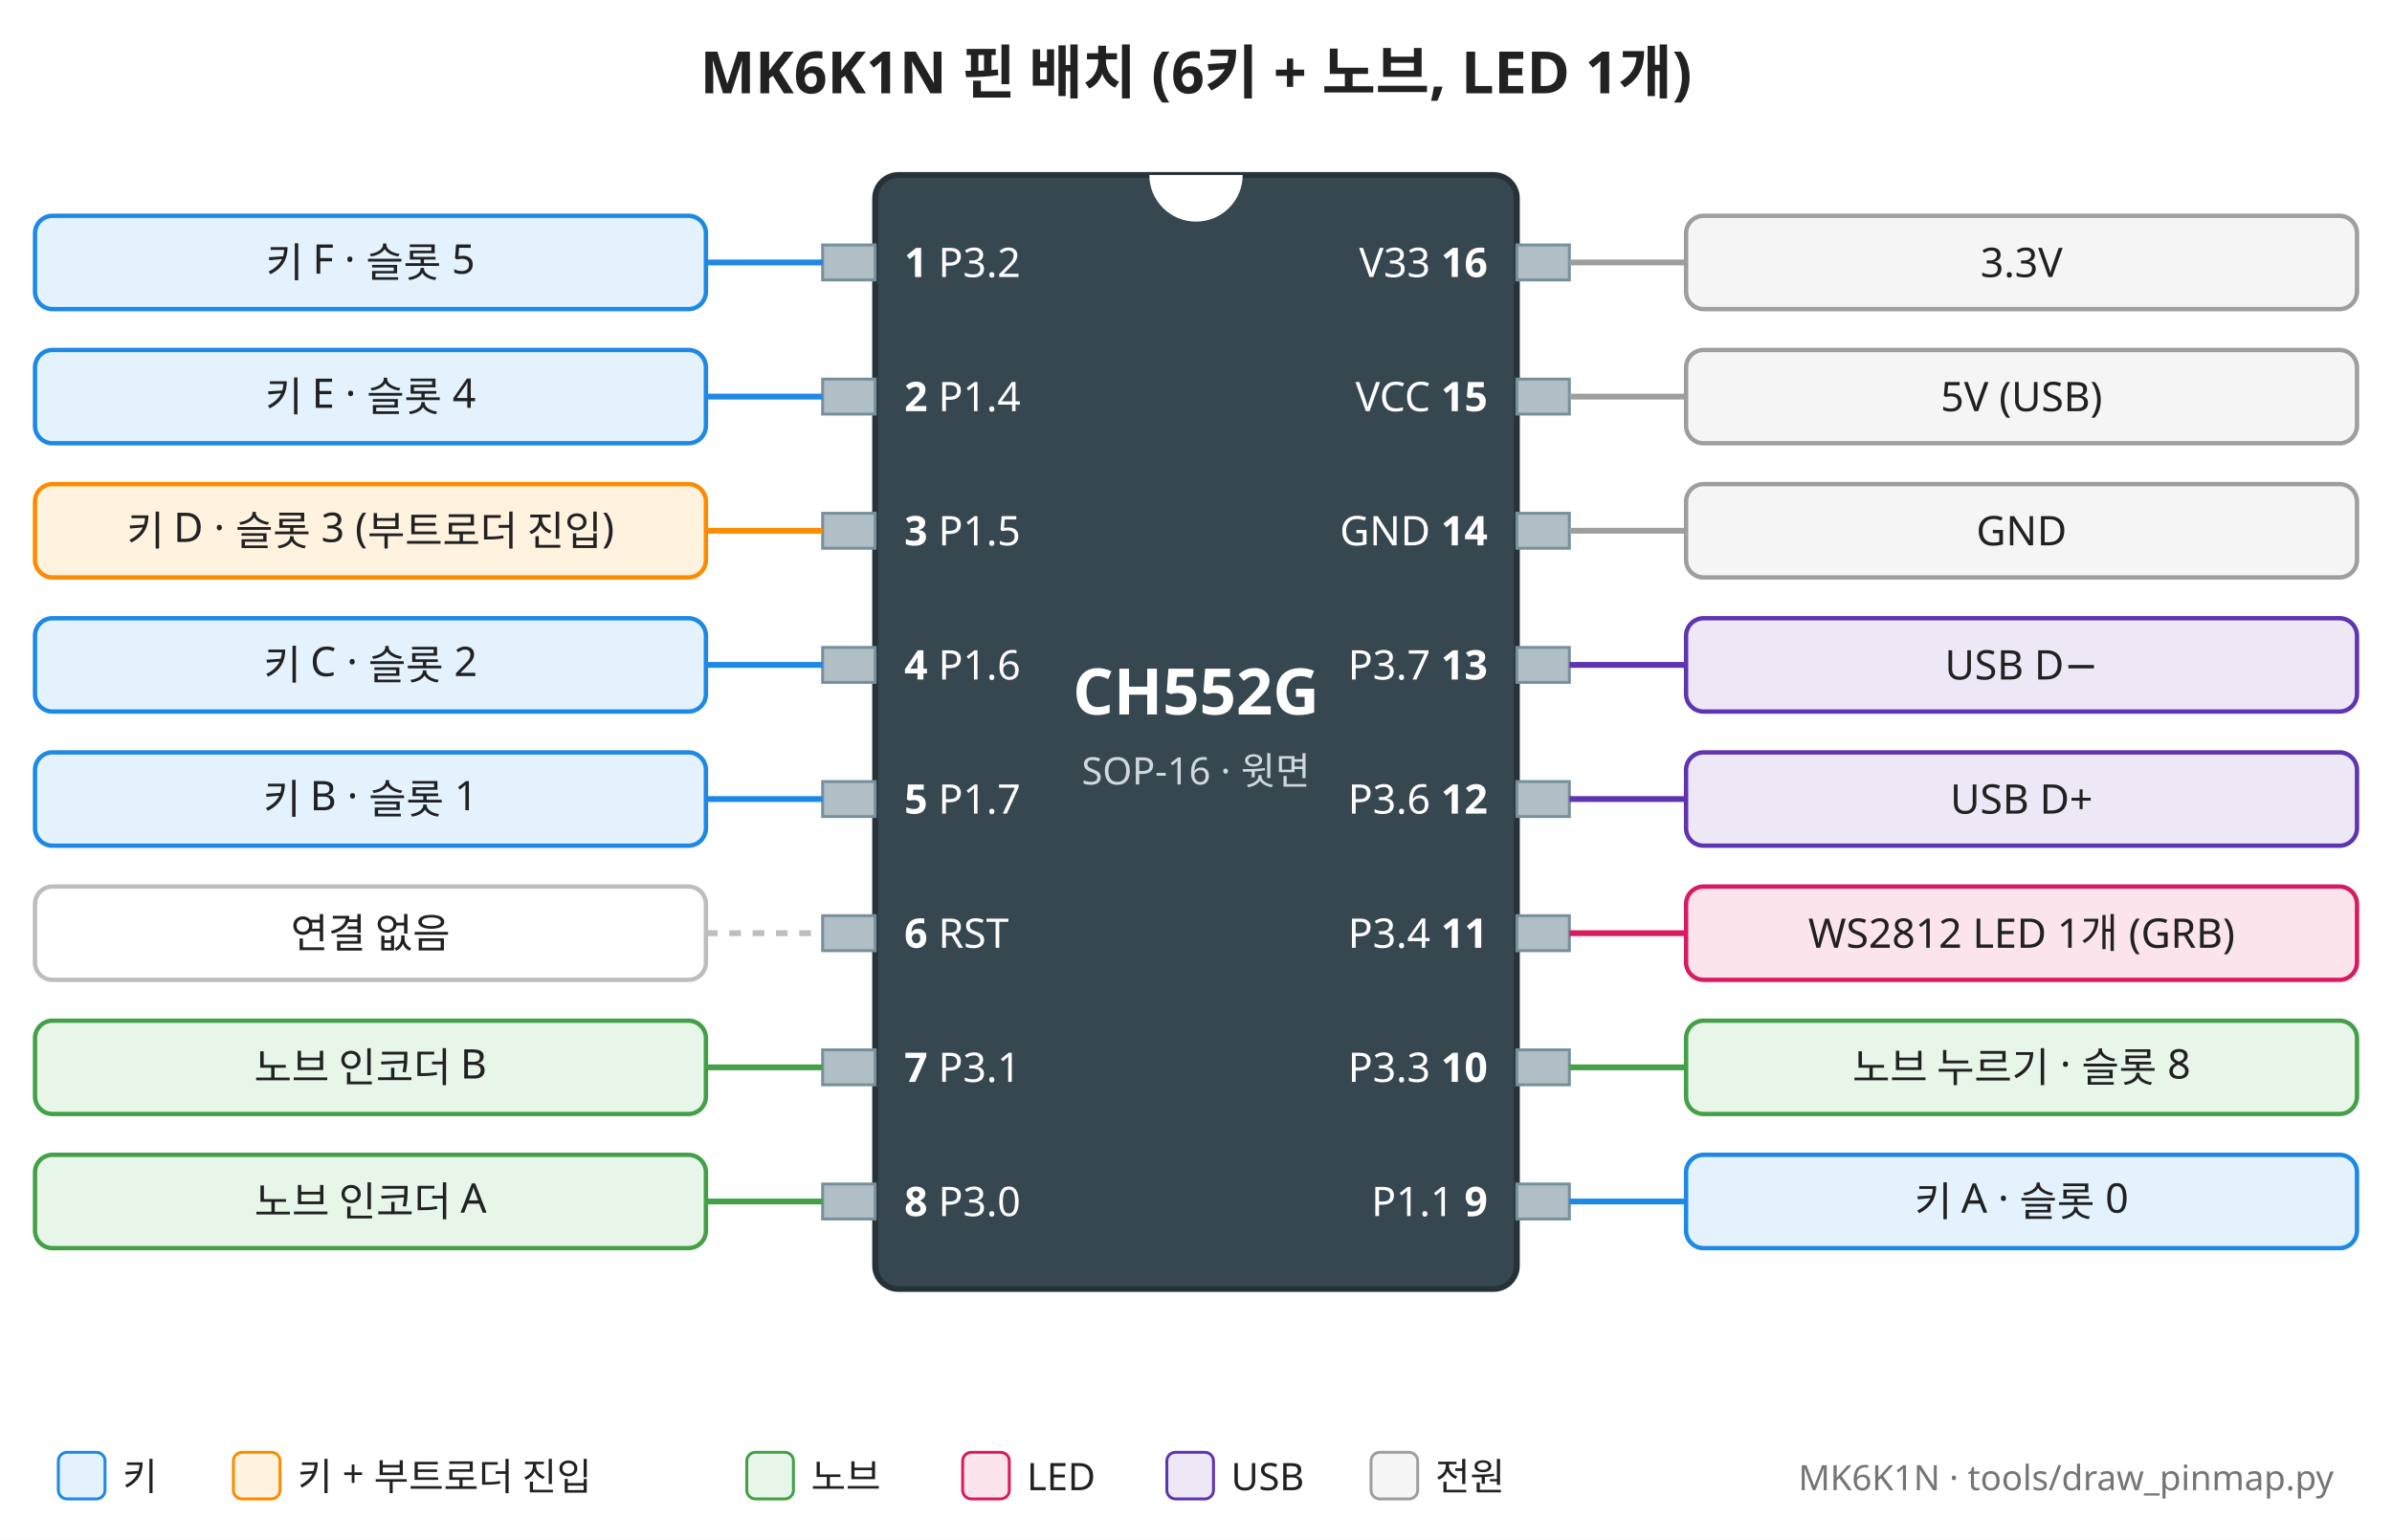
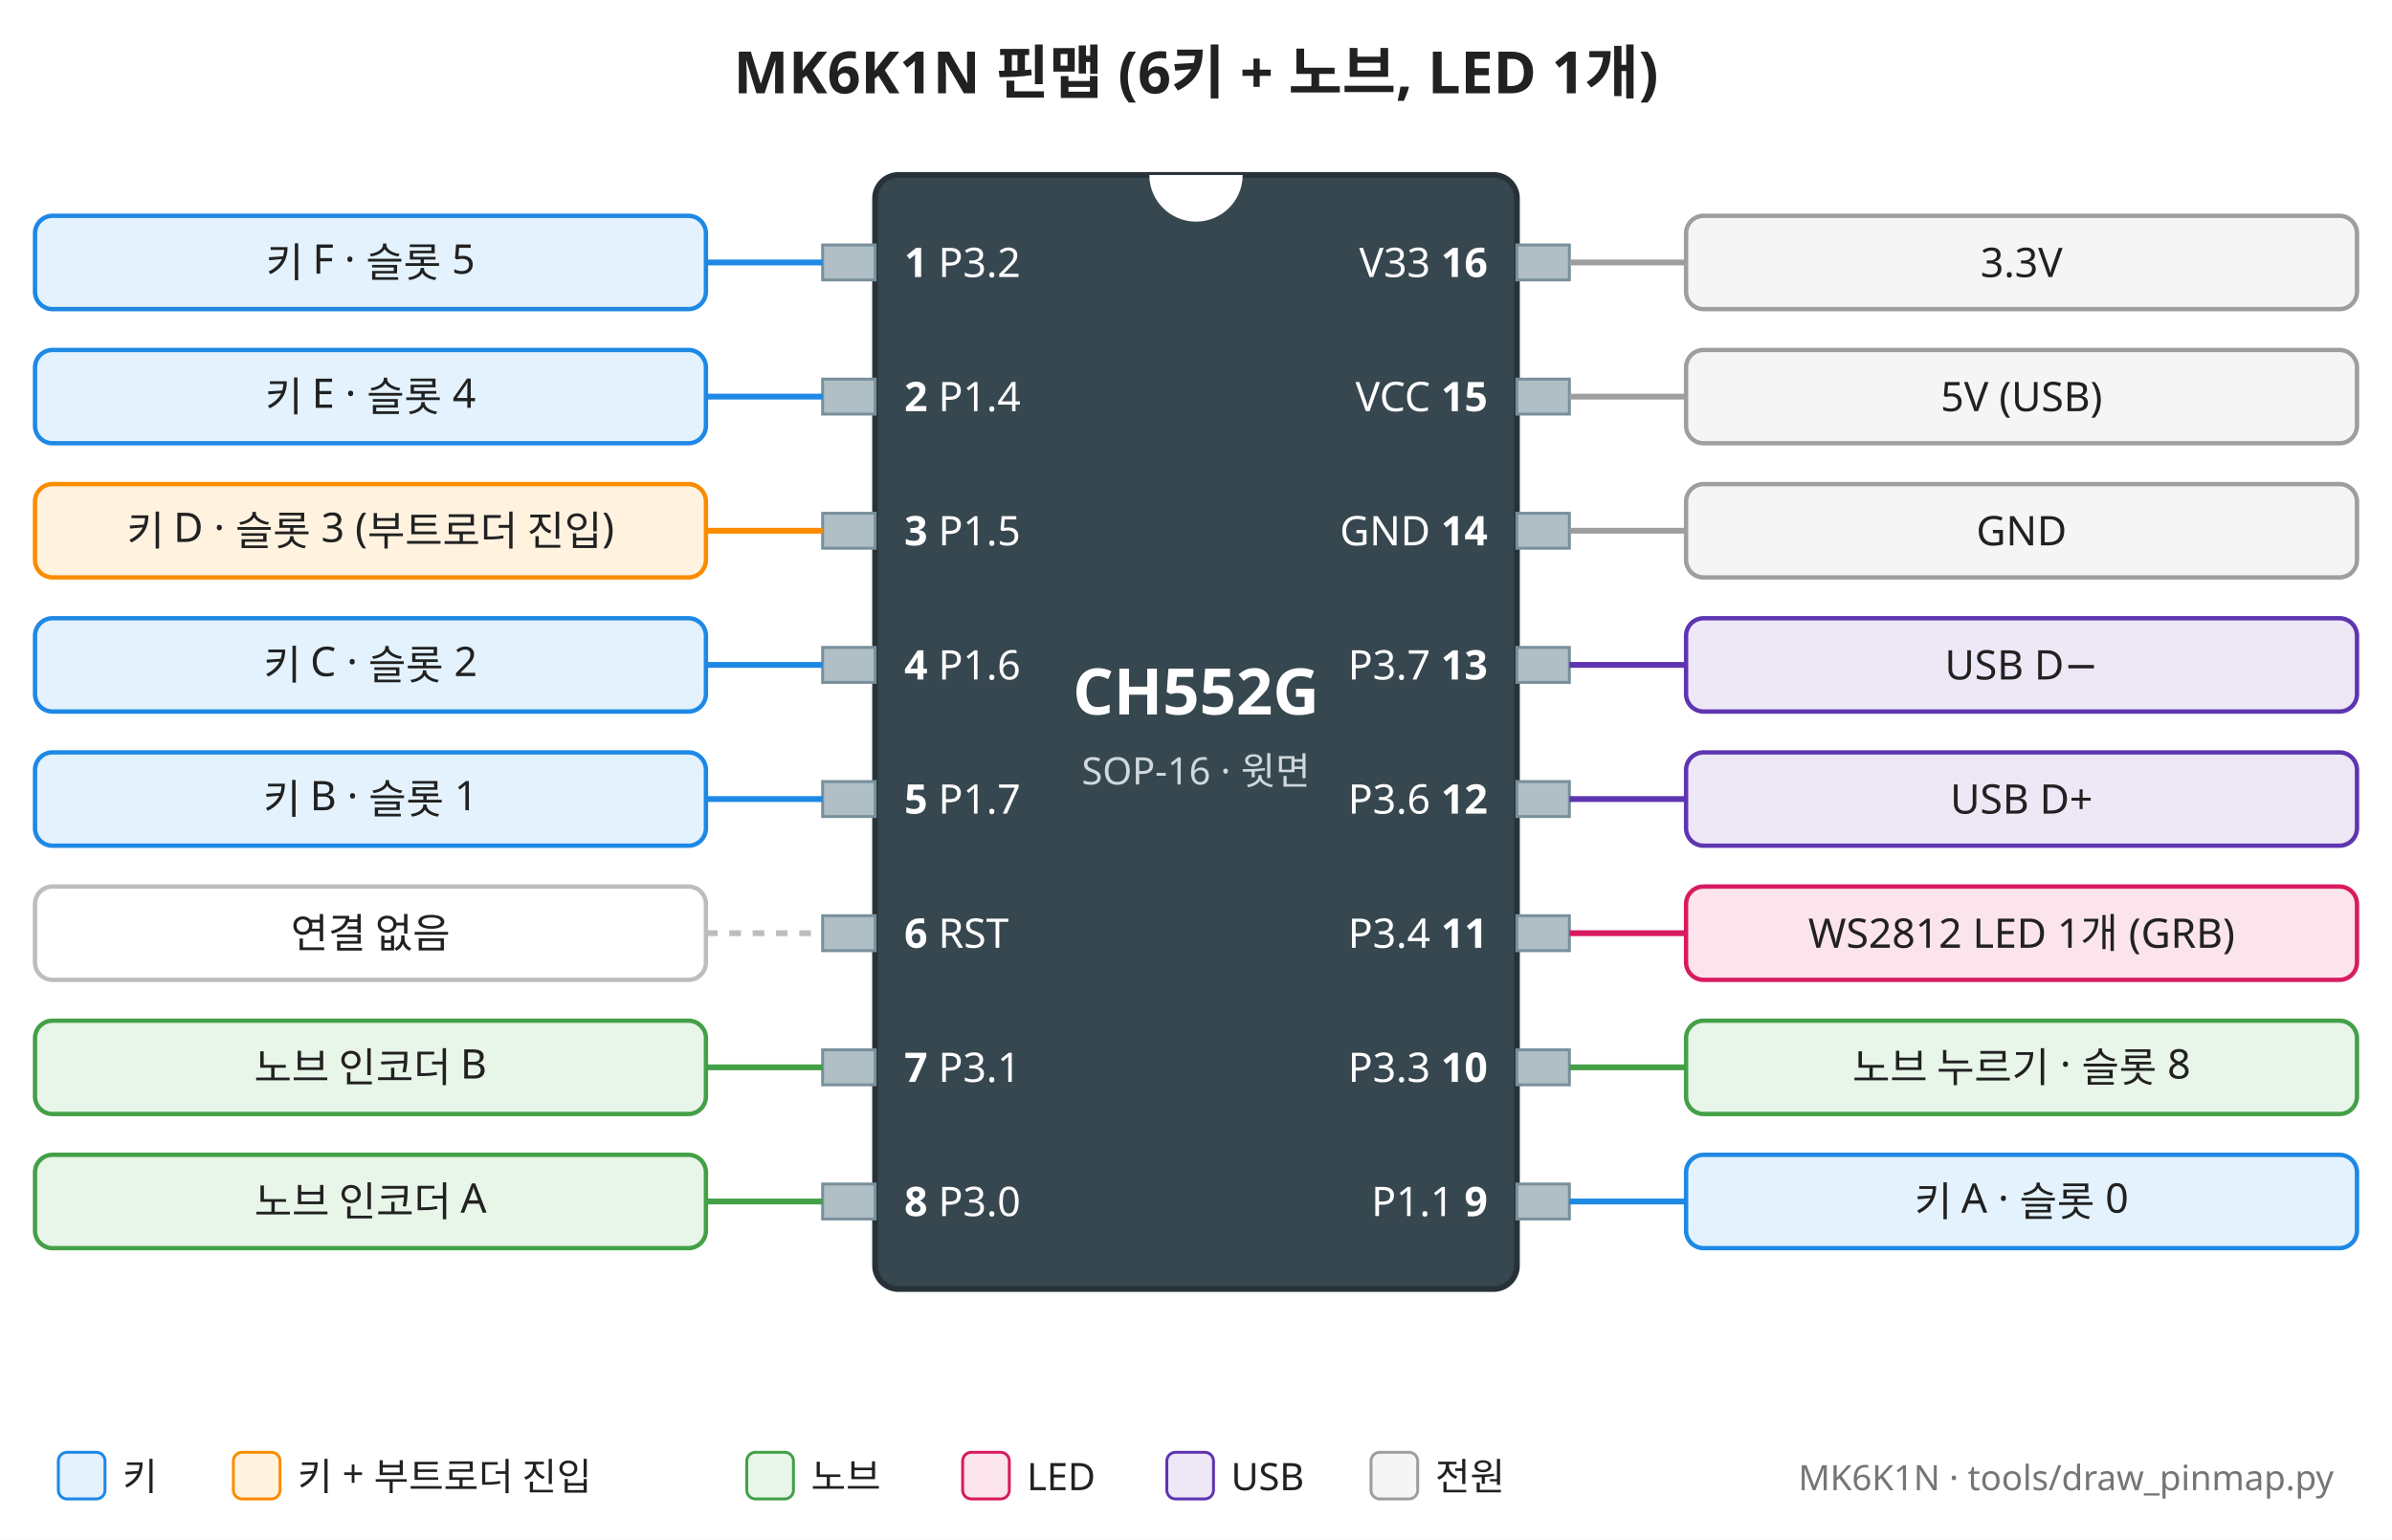
<svg xmlns="http://www.w3.org/2000/svg" width="820" height="528" viewBox="0 0 820 528" font-family="Malgun Gothic, Apple SD Gothic Neo, Noto Sans KR, sans-serif" fill="#212121">
  <defs>
    <marker id="arrow" viewBox="0 0 10 10" refX="9" refY="5" markerWidth="7" markerHeight="7" orient="auto">
      <path d="M0,0 L10,5 L0,10 z" fill="#d81b60" />
    </marker>
  </defs>
  <rect width="820" height="528" fill="#ffffff" />
-   <text x="410.0" y="32" text-anchor="middle" font-size="20" font-weight="bold">MK6K1N 핀 배치 (6키 + 노브, LED 1개)</text>
+   <text x="410.0" y="32" text-anchor="middle" font-size="20" font-weight="bold">MK6K1N 핀맵 (6키 + 노브, LED 1개)</text>
  <rect x="300" y="60" width="220" height="382" rx="8" fill="#37474f" stroke="#263238" stroke-width="2" />
  <path d="M 394.0 60 a 16 16 0 0 0 32 0" fill="#ffffff" />
  <text x="410.0" y="245.0" text-anchor="middle" font-size="22" font-weight="bold" fill="#ffffff">CH552G</text>
  <text x="410.0" y="269.0" text-anchor="middle" font-size="13" fill="#cfd8dc">SOP-16 · 윗면</text>
  <rect x="282" y="84" width="18" height="12" fill="#b0bec5" stroke="#78909c" />
  <text x="310" y="95" font-size="14" fill="#ffffff">
    <tspan font-weight="bold">1</tspan>  P3.2</text>
  <line x1="242" y1="90" x2="282" y2="90" stroke="#1e88e5" stroke-width="2" />
  <rect x="12" y="74.0" width="230" height="32" rx="6" fill="#e3f2fd" stroke="#1e88e5" stroke-width="1.5" />
  <text x="127.0" y="95" text-anchor="middle" font-size="14">키 F · 슬롯 5</text>
  <rect x="282" y="130" width="18" height="12" fill="#b0bec5" stroke="#78909c" />
  <text x="310" y="141" font-size="14" fill="#ffffff">
    <tspan font-weight="bold">2</tspan>  P1.4</text>
  <line x1="242" y1="136" x2="282" y2="136" stroke="#1e88e5" stroke-width="2" />
  <rect x="12" y="120.0" width="230" height="32" rx="6" fill="#e3f2fd" stroke="#1e88e5" stroke-width="1.5" />
  <text x="127.0" y="141" text-anchor="middle" font-size="14">키 E · 슬롯 4</text>
  <rect x="282" y="176" width="18" height="12" fill="#b0bec5" stroke="#78909c" />
  <text x="310" y="187" font-size="14" fill="#ffffff">
    <tspan font-weight="bold">3</tspan>  P1.5</text>
  <line x1="242" y1="182" x2="282" y2="182" stroke="#fb8c00" stroke-width="2" />
  <rect x="12" y="166.0" width="230" height="32" rx="6" fill="#fff3e0" stroke="#fb8c00" stroke-width="1.5" />
  <text x="127.0" y="187" text-anchor="middle" font-size="14">키 D · 슬롯 3 (부트로더 진입)</text>
  <rect x="282" y="222" width="18" height="12" fill="#b0bec5" stroke="#78909c" />
  <text x="310" y="233" font-size="14" fill="#ffffff">
    <tspan font-weight="bold">4</tspan>  P1.6</text>
  <line x1="242" y1="228" x2="282" y2="228" stroke="#1e88e5" stroke-width="2" />
  <rect x="12" y="212.0" width="230" height="32" rx="6" fill="#e3f2fd" stroke="#1e88e5" stroke-width="1.5" />
  <text x="127.0" y="233" text-anchor="middle" font-size="14">키 C · 슬롯 2</text>
  <rect x="282" y="268" width="18" height="12" fill="#b0bec5" stroke="#78909c" />
  <text x="310" y="279" font-size="14" fill="#ffffff">
    <tspan font-weight="bold">5</tspan>  P1.7</text>
  <line x1="242" y1="274" x2="282" y2="274" stroke="#1e88e5" stroke-width="2" />
  <rect x="12" y="258.0" width="230" height="32" rx="6" fill="#e3f2fd" stroke="#1e88e5" stroke-width="1.5" />
  <text x="127.0" y="279" text-anchor="middle" font-size="14">키 B · 슬롯 1</text>
  <rect x="282" y="314" width="18" height="12" fill="#b0bec5" stroke="#78909c" />
  <text x="310" y="325" font-size="14" fill="#ffffff">
    <tspan font-weight="bold">6</tspan>  RST</text>
  <line x1="242" y1="320" x2="282" y2="320" stroke="#bdbdbd" stroke-width="2" stroke-dasharray="4 4" />
  <rect x="12" y="304.0" width="230" height="32" rx="6" fill="#ffffff" stroke="#bdbdbd" stroke-width="1.5" />
  <text x="127.0" y="325" text-anchor="middle" font-size="14">연결 없음</text>
  <rect x="282" y="360" width="18" height="12" fill="#b0bec5" stroke="#78909c" />
  <text x="310" y="371" font-size="14" fill="#ffffff">
    <tspan font-weight="bold">7</tspan>  P3.1</text>
  <line x1="242" y1="366" x2="282" y2="366" stroke="#43a047" stroke-width="2" />
  <rect x="12" y="350.0" width="230" height="32" rx="6" fill="#e8f5e9" stroke="#43a047" stroke-width="1.5" />
  <text x="127.0" y="371" text-anchor="middle" font-size="14">노브 인코더 B</text>
  <rect x="282" y="406" width="18" height="12" fill="#b0bec5" stroke="#78909c" />
  <text x="310" y="417" font-size="14" fill="#ffffff">
    <tspan font-weight="bold">8</tspan>  P3.0</text>
  <line x1="242" y1="412" x2="282" y2="412" stroke="#43a047" stroke-width="2" />
  <rect x="12" y="396.0" width="230" height="32" rx="6" fill="#e8f5e9" stroke="#43a047" stroke-width="1.5" />
  <text x="127.0" y="417" text-anchor="middle" font-size="14">노브 인코더 A</text>
  <rect x="520" y="406" width="18" height="12" fill="#b0bec5" stroke="#78909c" />
  <text x="510" y="417" text-anchor="end" font-size="14" fill="#ffffff">P1.1  <tspan font-weight="bold">9</tspan>
  </text>
  <line x1="538" y1="412" x2="578" y2="412" stroke="#1e88e5" stroke-width="2" />
  <rect x="578" y="396.0" width="230" height="32" rx="6" fill="#e3f2fd" stroke="#1e88e5" stroke-width="1.5" />
  <text x="693.0" y="417" text-anchor="middle" font-size="14">키 A · 슬롯 0</text>
  <rect x="520" y="360" width="18" height="12" fill="#b0bec5" stroke="#78909c" />
  <text x="510" y="371" text-anchor="end" font-size="14" fill="#ffffff">P3.3  <tspan font-weight="bold">10</tspan>
  </text>
  <line x1="538" y1="366" x2="578" y2="366" stroke="#43a047" stroke-width="2" />
  <rect x="578" y="350.0" width="230" height="32" rx="6" fill="#e8f5e9" stroke="#43a047" stroke-width="1.5" />
  <text x="693.0" y="371" text-anchor="middle" font-size="14">노브 누르기 · 슬롯 8</text>
  <rect x="520" y="314" width="18" height="12" fill="#b0bec5" stroke="#78909c" />
  <text x="510" y="325" text-anchor="end" font-size="14" fill="#ffffff">P3.4  <tspan font-weight="bold">11</tspan>
  </text>
  <line x1="538" y1="320" x2="578" y2="320" stroke="#d81b60" stroke-width="2" />
  <rect x="578" y="304.0" width="230" height="32" rx="6" fill="#fce4ec" stroke="#d81b60" stroke-width="1.5" />
  <text x="693.0" y="325" text-anchor="middle" font-size="14">WS2812 LED 1개 (GRB)</text>
  <rect x="520" y="268" width="18" height="12" fill="#b0bec5" stroke="#78909c" />
  <text x="510" y="279" text-anchor="end" font-size="14" fill="#ffffff">P3.6  <tspan font-weight="bold">12</tspan>
  </text>
  <line x1="538" y1="274" x2="578" y2="274" stroke="#5e35b1" stroke-width="2" />
  <rect x="578" y="258.0" width="230" height="32" rx="6" fill="#ede7f6" stroke="#5e35b1" stroke-width="1.5" />
  <text x="693.0" y="279" text-anchor="middle" font-size="14">USB D+</text>
  <rect x="520" y="222" width="18" height="12" fill="#b0bec5" stroke="#78909c" />
  <text x="510" y="233" text-anchor="end" font-size="14" fill="#ffffff">P3.7  <tspan font-weight="bold">13</tspan>
  </text>
  <line x1="538" y1="228" x2="578" y2="228" stroke="#5e35b1" stroke-width="2" />
  <rect x="578" y="212.0" width="230" height="32" rx="6" fill="#ede7f6" stroke="#5e35b1" stroke-width="1.5" />
  <text x="693.0" y="233" text-anchor="middle" font-size="14">USB D−</text>
  <rect x="520" y="176" width="18" height="12" fill="#b0bec5" stroke="#78909c" />
  <text x="510" y="187" text-anchor="end" font-size="14" fill="#ffffff">GND  <tspan font-weight="bold">14</tspan>
  </text>
  <line x1="538" y1="182" x2="578" y2="182" stroke="#9e9e9e" stroke-width="2" />
  <rect x="578" y="166.0" width="230" height="32" rx="6" fill="#f5f5f5" stroke="#9e9e9e" stroke-width="1.5" />
  <text x="693.0" y="187" text-anchor="middle" font-size="14">GND</text>
  <rect x="520" y="130" width="18" height="12" fill="#b0bec5" stroke="#78909c" />
  <text x="510" y="141" text-anchor="end" font-size="14" fill="#ffffff">VCC  <tspan font-weight="bold">15</tspan>
  </text>
  <line x1="538" y1="136" x2="578" y2="136" stroke="#9e9e9e" stroke-width="2" />
  <rect x="578" y="120.0" width="230" height="32" rx="6" fill="#f5f5f5" stroke="#9e9e9e" stroke-width="1.5" />
  <text x="693.0" y="141" text-anchor="middle" font-size="14">5V (USB)</text>
  <rect x="520" y="84" width="18" height="12" fill="#b0bec5" stroke="#78909c" />
  <text x="510" y="95" text-anchor="end" font-size="14" fill="#ffffff">V33  <tspan font-weight="bold">16</tspan>
  </text>
  <line x1="538" y1="90" x2="578" y2="90" stroke="#9e9e9e" stroke-width="2" />
  <rect x="578" y="74.0" width="230" height="32" rx="6" fill="#f5f5f5" stroke="#9e9e9e" stroke-width="1.5" />
  <text x="693.0" y="95" text-anchor="middle" font-size="14">3.3V</text>
  <rect x="20" y="498" width="16" height="16" rx="3" fill="#e3f2fd" stroke="#1e88e5" />
  <text x="42" y="511" font-size="13">키</text>
  <rect x="80" y="498" width="16" height="16" rx="3" fill="#fff3e0" stroke="#fb8c00" />
  <text x="102" y="511" font-size="13">키 + 부트로더 진입</text>
  <rect x="256" y="498" width="16" height="16" rx="3" fill="#e8f5e9" stroke="#43a047" />
  <text x="278" y="511" font-size="13">노브</text>
  <rect x="330" y="498" width="16" height="16" rx="3" fill="#fce4ec" stroke="#d81b60" />
  <text x="352" y="511" font-size="13">LED</text>
  <rect x="400" y="498" width="16" height="16" rx="3" fill="#ede7f6" stroke="#5e35b1" />
  <text x="422" y="511" font-size="13">USB</text>
  <rect x="470" y="498" width="16" height="16" rx="3" fill="#f5f5f5" stroke="#9e9e9e" />
  <text x="492" y="511" font-size="13">전원</text>
  <text x="800" y="511" text-anchor="end" font-size="12" fill="#757575">MK6K1N · tools/draw_pinmap.py</text>
</svg>
